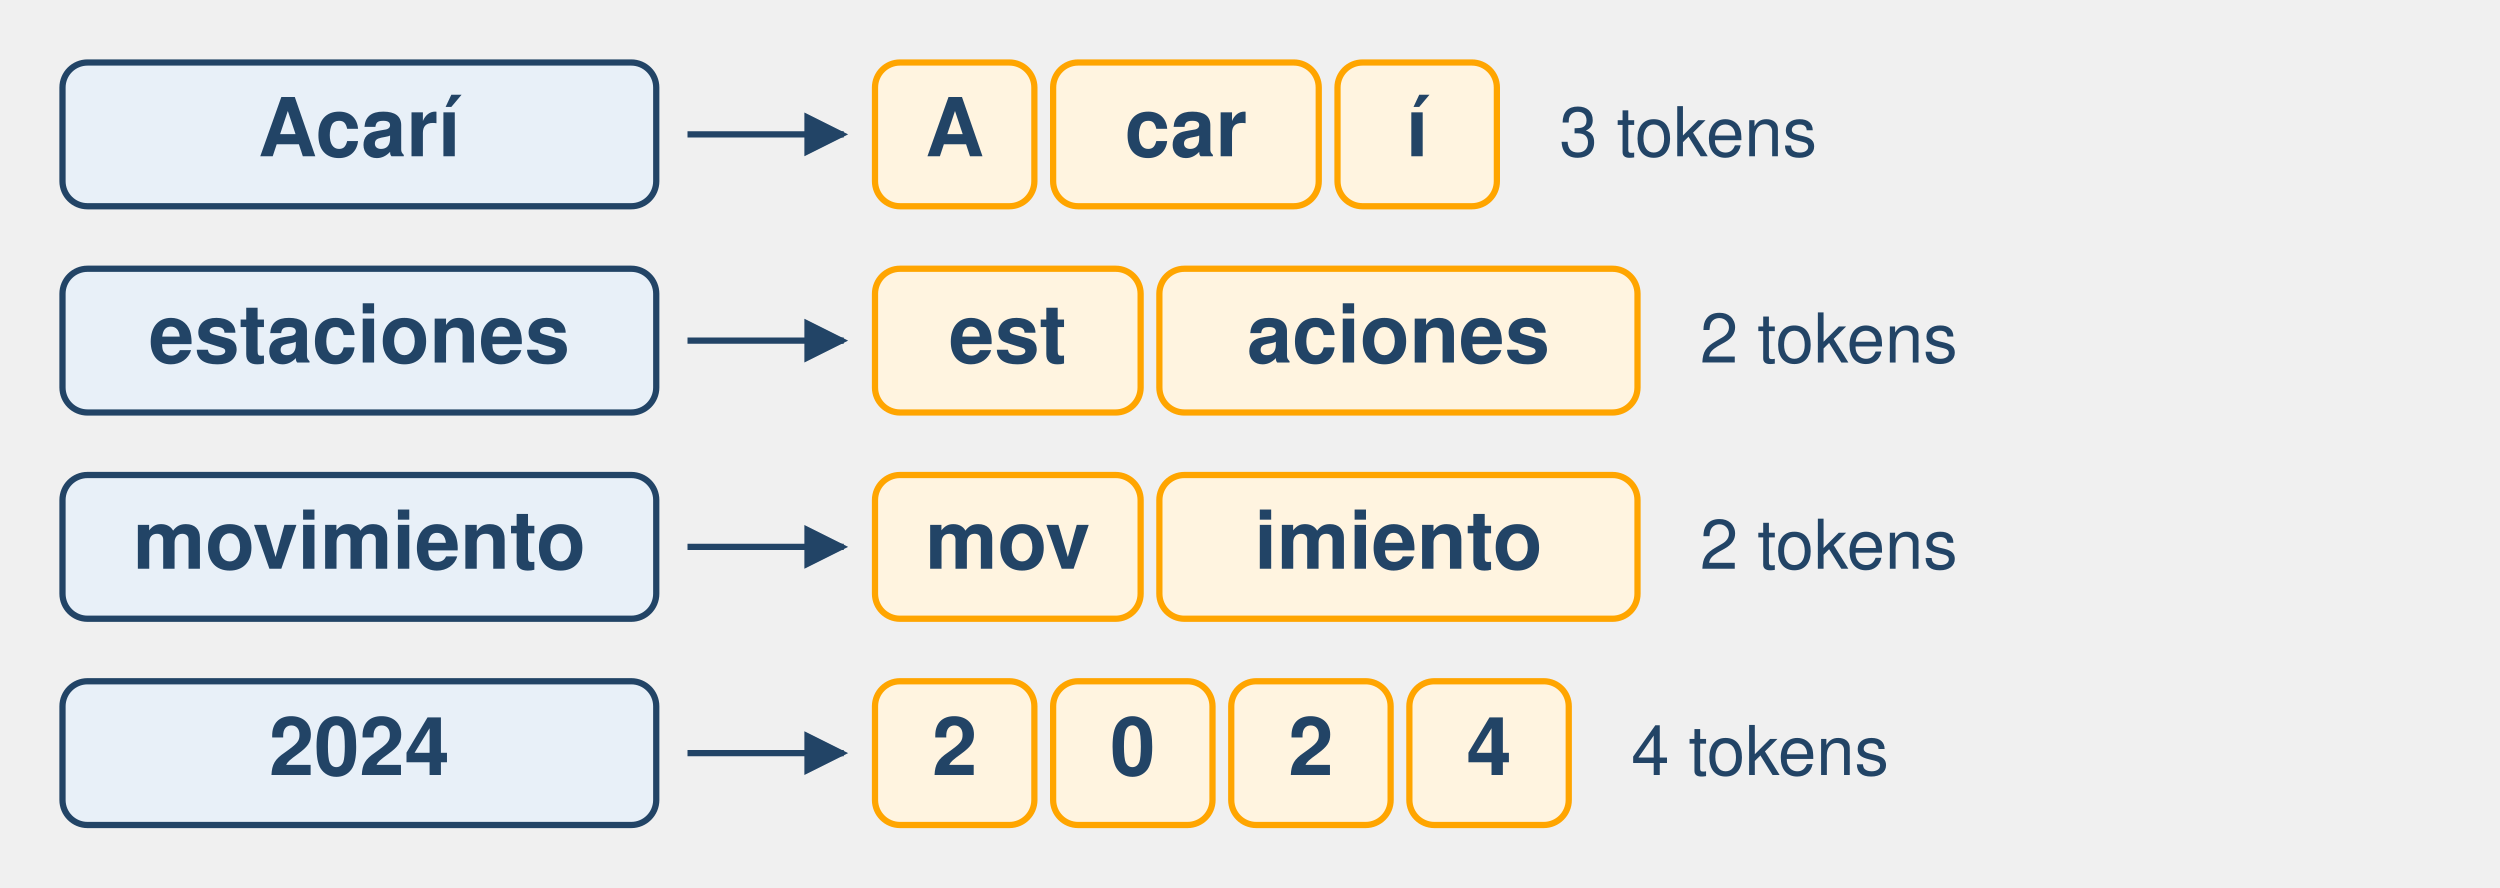
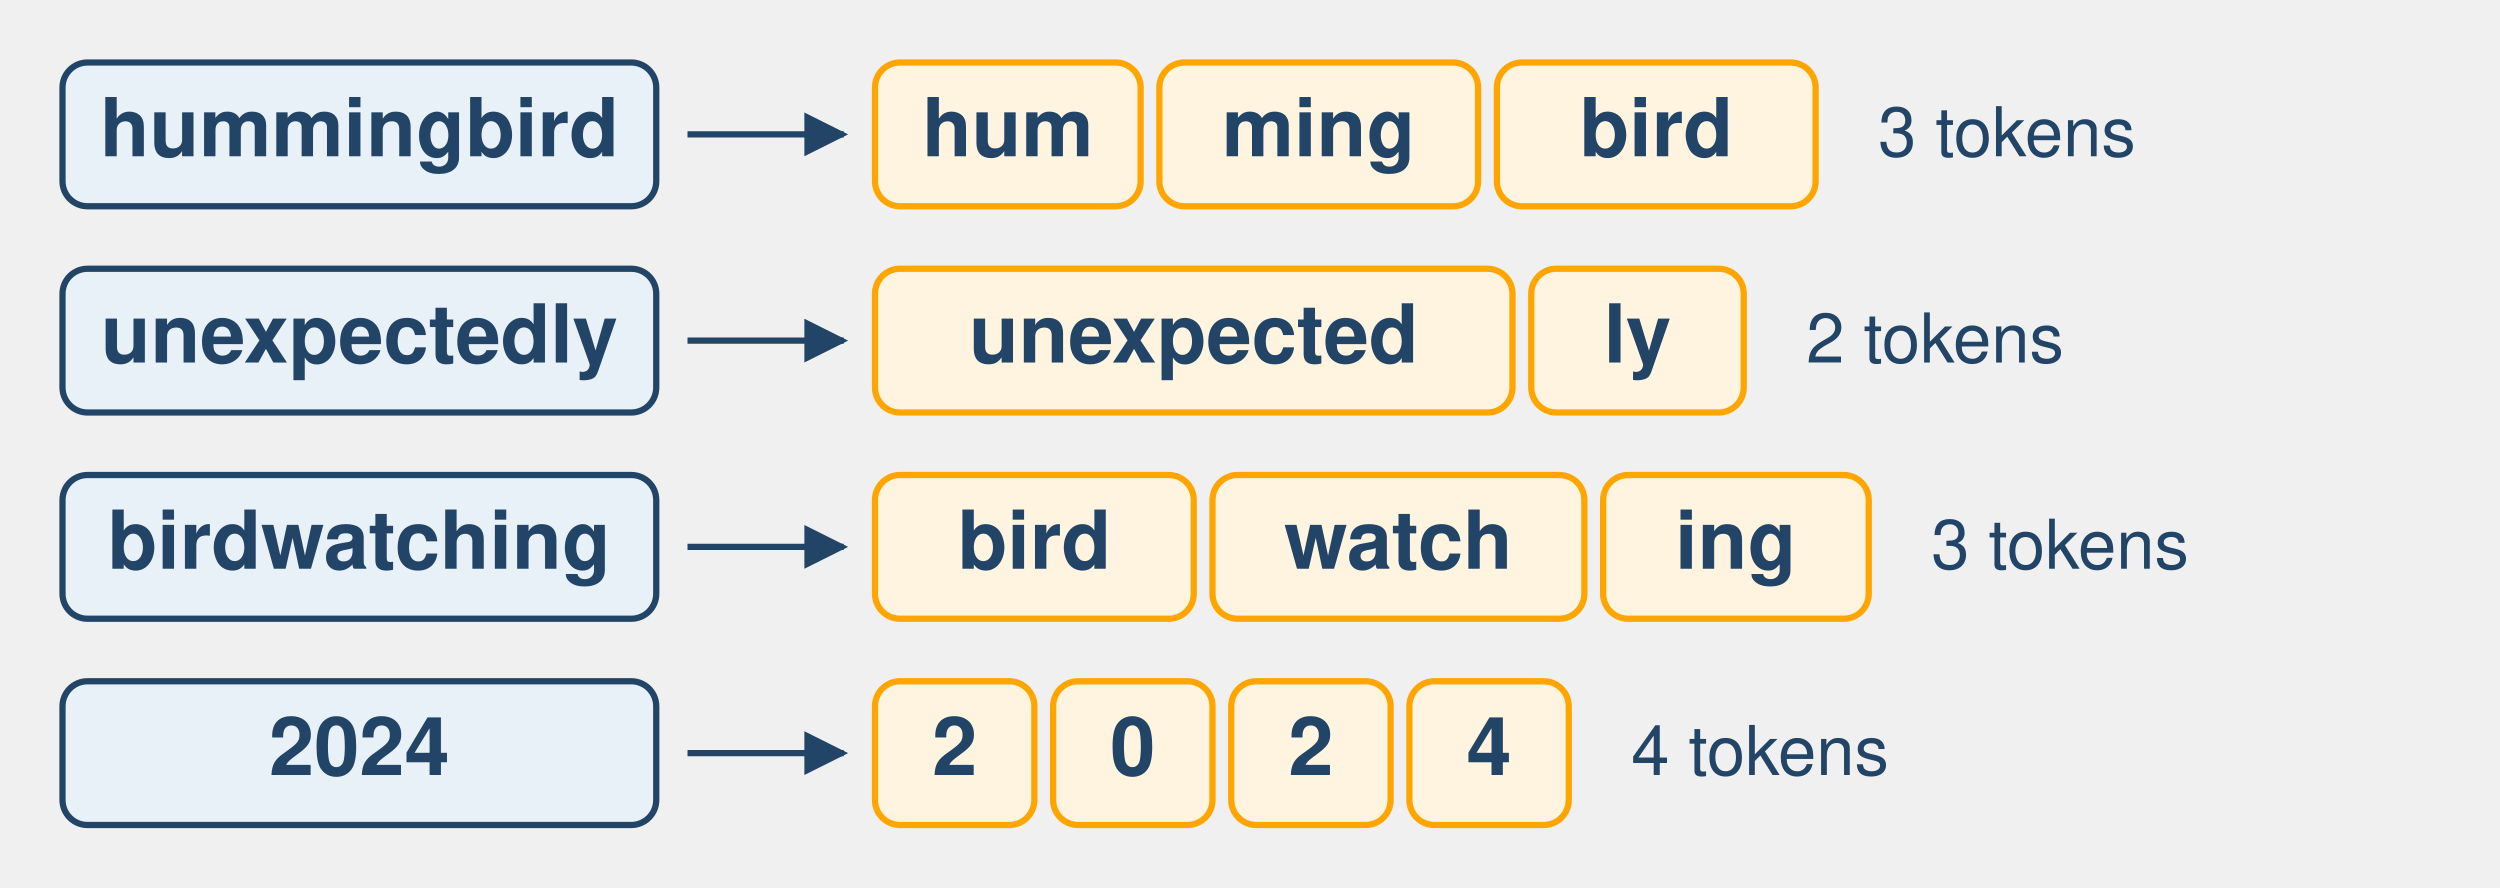
<svg xmlns="http://www.w3.org/2000/svg" viewBox="0 0 800 284" width="800" height="284">
  <defs>
    <style type="text/css">
 text { font-family:Segoe UI, Helvetica, Arial, sans-serif; fill:#224466; }
 .t { font-size:26px; font-weight:600; text-anchor:middle; }
 .s { font-size:22px; text-anchor:middle; }
 .b { font-size:30px; font-weight:700; text-anchor:middle; }
 .w { fill:#ffffff; }
 .l { text-anchor:start; }
 .m { font-family:Consolas, Menlo, monospace; }
</style>
    <marker id="ar" viewBox="0 0 10 10" refX="9" refY="5" markerWidth="7" markerHeight="7" orient="auto-start-reverse">
      <path d="M0,0 L10,5 L0,10 z" fill="#224466" />
    </marker>
    <marker id="ao" viewBox="0 0 10 10" refX="9" refY="5" markerWidth="7" markerHeight="7" orient="auto-start-reverse">
      <path d="M0,0 L10,5 L0,10 z" fill="#ffa500" />
    </marker>
  </defs>
  <rect x="20" y="20" width="190" height="46" rx="8" fill="#e8f0f8" stroke="#224466" stroke-width="2" />
-   <text x="115.0" y="50.0" class="t">Acarí</text>
+   <text x="115.0" y="50.0" class="t">hummingbird</text>
  <line x1="220" y1="43" x2="270" y2="43" stroke="#224466" stroke-width="2" marker-end="url(#ar)" />
-   <rect x="280" y="20" width="51" height="46" rx="8" fill="#fff4e0" stroke="#ffa500" stroke-width="2" />
-   <text x="305.5" y="50.0" class="t">A</text>
-   <rect x="337" y="20" width="85" height="46" rx="8" fill="#fff4e0" stroke="#ffa500" stroke-width="2" />
-   <text x="379.5" y="50.0" class="t">car</text>
-   <rect x="428" y="20" width="51" height="46" rx="8" fill="#fff4e0" stroke="#ffa500" stroke-width="2" />
-   <text x="453.5" y="50.0" class="t">í</text>
-   <text x="499" y="50" class="s l">3 tokens</text>
+   <rect x="280" y="20" width="85" height="46" rx="8" fill="#fff4e0" stroke="#ffa500" stroke-width="2" />
+   <text x="322.5" y="50.0" class="t">hum</text>
+   <rect x="371" y="20" width="102" height="46" rx="8" fill="#fff4e0" stroke="#ffa500" stroke-width="2" />
+   <text x="422.0" y="50.0" class="t">ming</text>
+   <rect x="479" y="20" width="102" height="46" rx="8" fill="#fff4e0" stroke="#ffa500" stroke-width="2" />
+   <text x="530.0" y="50.0" class="t">bird</text>
+   <text x="601" y="50" class="s l">3 tokens</text>
  <rect x="20" y="86" width="190" height="46" rx="8" fill="#e8f0f8" stroke="#224466" stroke-width="2" />
-   <text x="115.0" y="116.0" class="t">estaciones</text>
+   <text x="115.0" y="116.0" class="t">unexpectedly</text>
  <line x1="220" y1="109" x2="270" y2="109" stroke="#224466" stroke-width="2" marker-end="url(#ar)" />
-   <rect x="280" y="86" width="85" height="46" rx="8" fill="#fff4e0" stroke="#ffa500" stroke-width="2" />
-   <text x="322.5" y="116.0" class="t">est</text>
-   <rect x="371" y="86" width="153" height="46" rx="8" fill="#fff4e0" stroke="#ffa500" stroke-width="2" />
-   <text x="447.5" y="116.0" class="t">aciones</text>
-   <text x="544" y="116" class="s l">2 tokens</text>
+   <rect x="280" y="86" width="204" height="46" rx="8" fill="#fff4e0" stroke="#ffa500" stroke-width="2" />
+   <text x="382.0" y="116.0" class="t">unexpected</text>
+   <rect x="490" y="86" width="68" height="46" rx="8" fill="#fff4e0" stroke="#ffa500" stroke-width="2" />
+   <text x="524.0" y="116.0" class="t">ly</text>
+   <text x="578" y="116" class="s l">2 tokens</text>
  <rect x="20" y="152" width="190" height="46" rx="8" fill="#e8f0f8" stroke="#224466" stroke-width="2" />
-   <text x="115.0" y="182.0" class="t">movimiento</text>
+   <text x="115.0" y="182.0" class="t">birdwatching</text>
  <line x1="220" y1="175" x2="270" y2="175" stroke="#224466" stroke-width="2" marker-end="url(#ar)" />
-   <rect x="280" y="152" width="85" height="46" rx="8" fill="#fff4e0" stroke="#ffa500" stroke-width="2" />
-   <text x="322.5" y="182.0" class="t">mov</text>
-   <rect x="371" y="152" width="153" height="46" rx="8" fill="#fff4e0" stroke="#ffa500" stroke-width="2" />
-   <text x="447.5" y="182.0" class="t">imiento</text>
-   <text x="544" y="182" class="s l">2 tokens</text>
+   <rect x="280" y="152" width="102" height="46" rx="8" fill="#fff4e0" stroke="#ffa500" stroke-width="2" />
+   <text x="331.0" y="182.0" class="t">bird</text>
+   <rect x="388" y="152" width="119" height="46" rx="8" fill="#fff4e0" stroke="#ffa500" stroke-width="2" />
+   <text x="447.5" y="182.0" class="t">watch</text>
+   <rect x="513" y="152" width="85" height="46" rx="8" fill="#fff4e0" stroke="#ffa500" stroke-width="2" />
+   <text x="555.5" y="182.0" class="t">ing</text>
+   <text x="618" y="182" class="s l">3 tokens</text>
  <rect x="20" y="218" width="190" height="46" rx="8" fill="#e8f0f8" stroke="#224466" stroke-width="2" />
  <text x="115.0" y="248.0" class="t">2024</text>
  <line x1="220" y1="241" x2="270" y2="241" stroke="#224466" stroke-width="2" marker-end="url(#ar)" />
  <rect x="280" y="218" width="51" height="46" rx="8" fill="#fff4e0" stroke="#ffa500" stroke-width="2" />
  <text x="305.5" y="248.0" class="t">2</text>
  <rect x="337" y="218" width="51" height="46" rx="8" fill="#fff4e0" stroke="#ffa500" stroke-width="2" />
  <text x="362.5" y="248.0" class="t">0</text>
  <rect x="394" y="218" width="51" height="46" rx="8" fill="#fff4e0" stroke="#ffa500" stroke-width="2" />
  <text x="419.5" y="248.0" class="t">2</text>
  <rect x="451" y="218" width="51" height="46" rx="8" fill="#fff4e0" stroke="#ffa500" stroke-width="2" />
  <text x="476.5" y="248.0" class="t">4</text>
  <text x="522" y="248" class="s l">4 tokens</text>
</svg>
